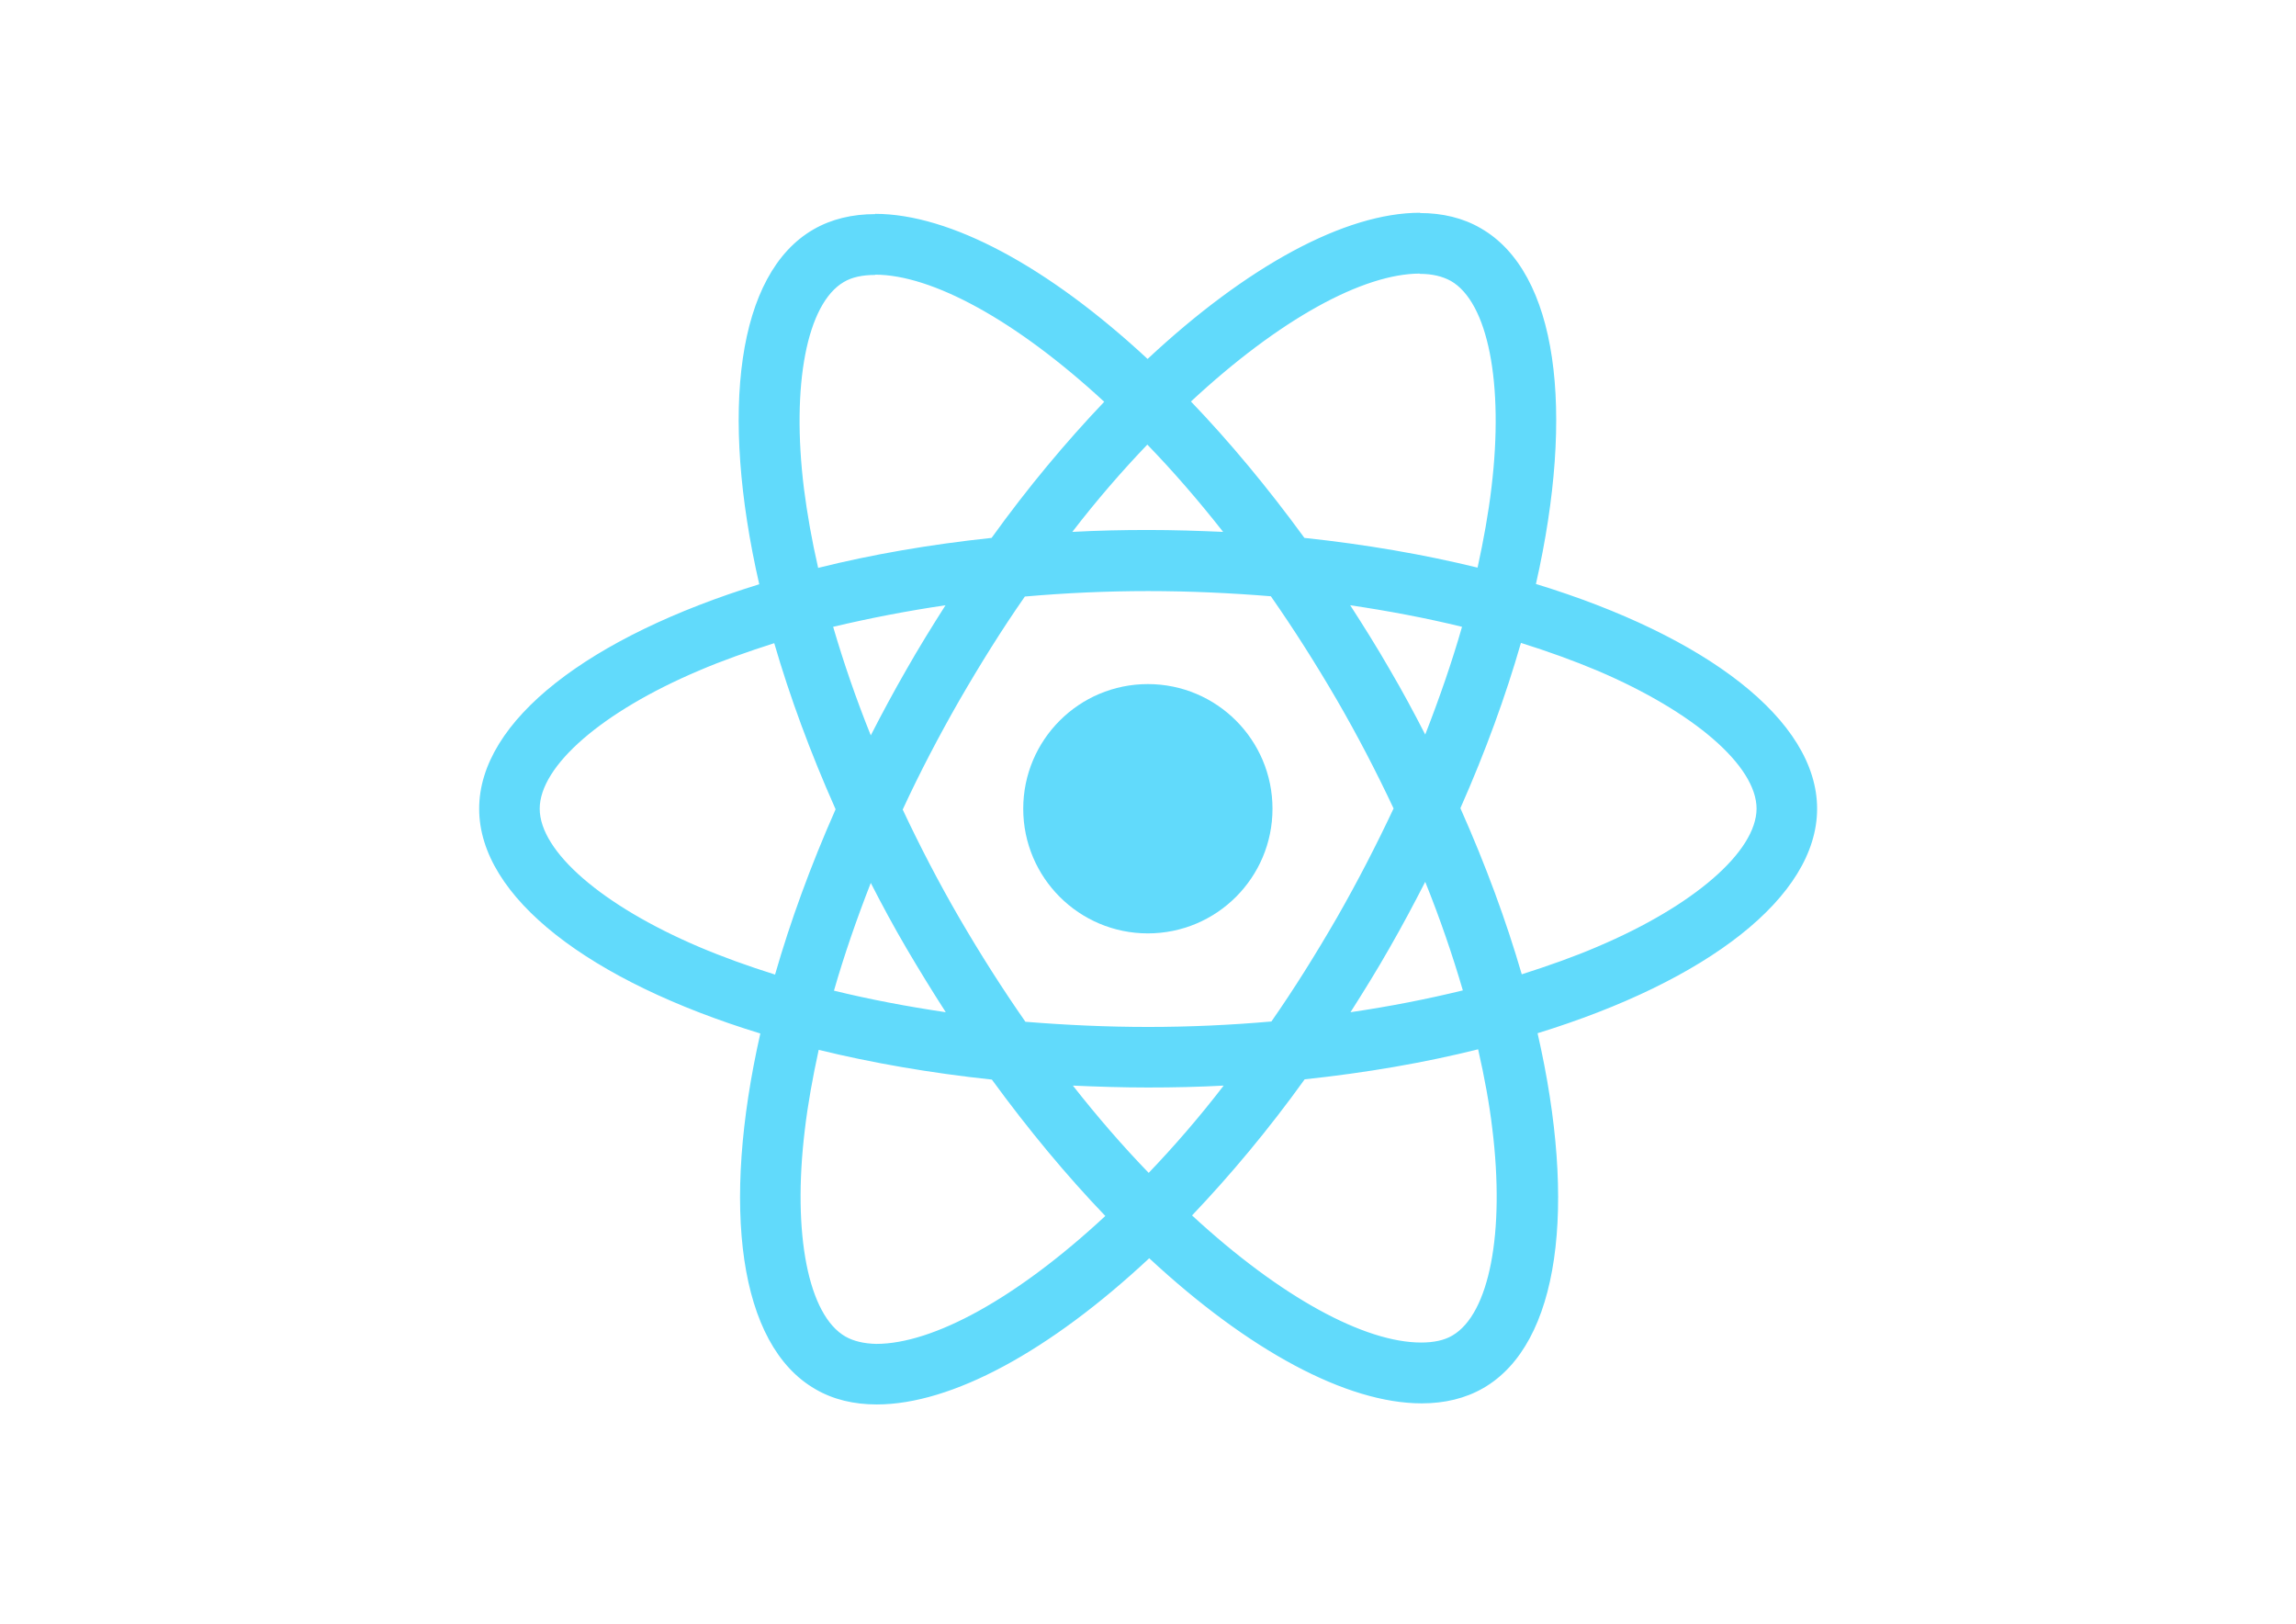
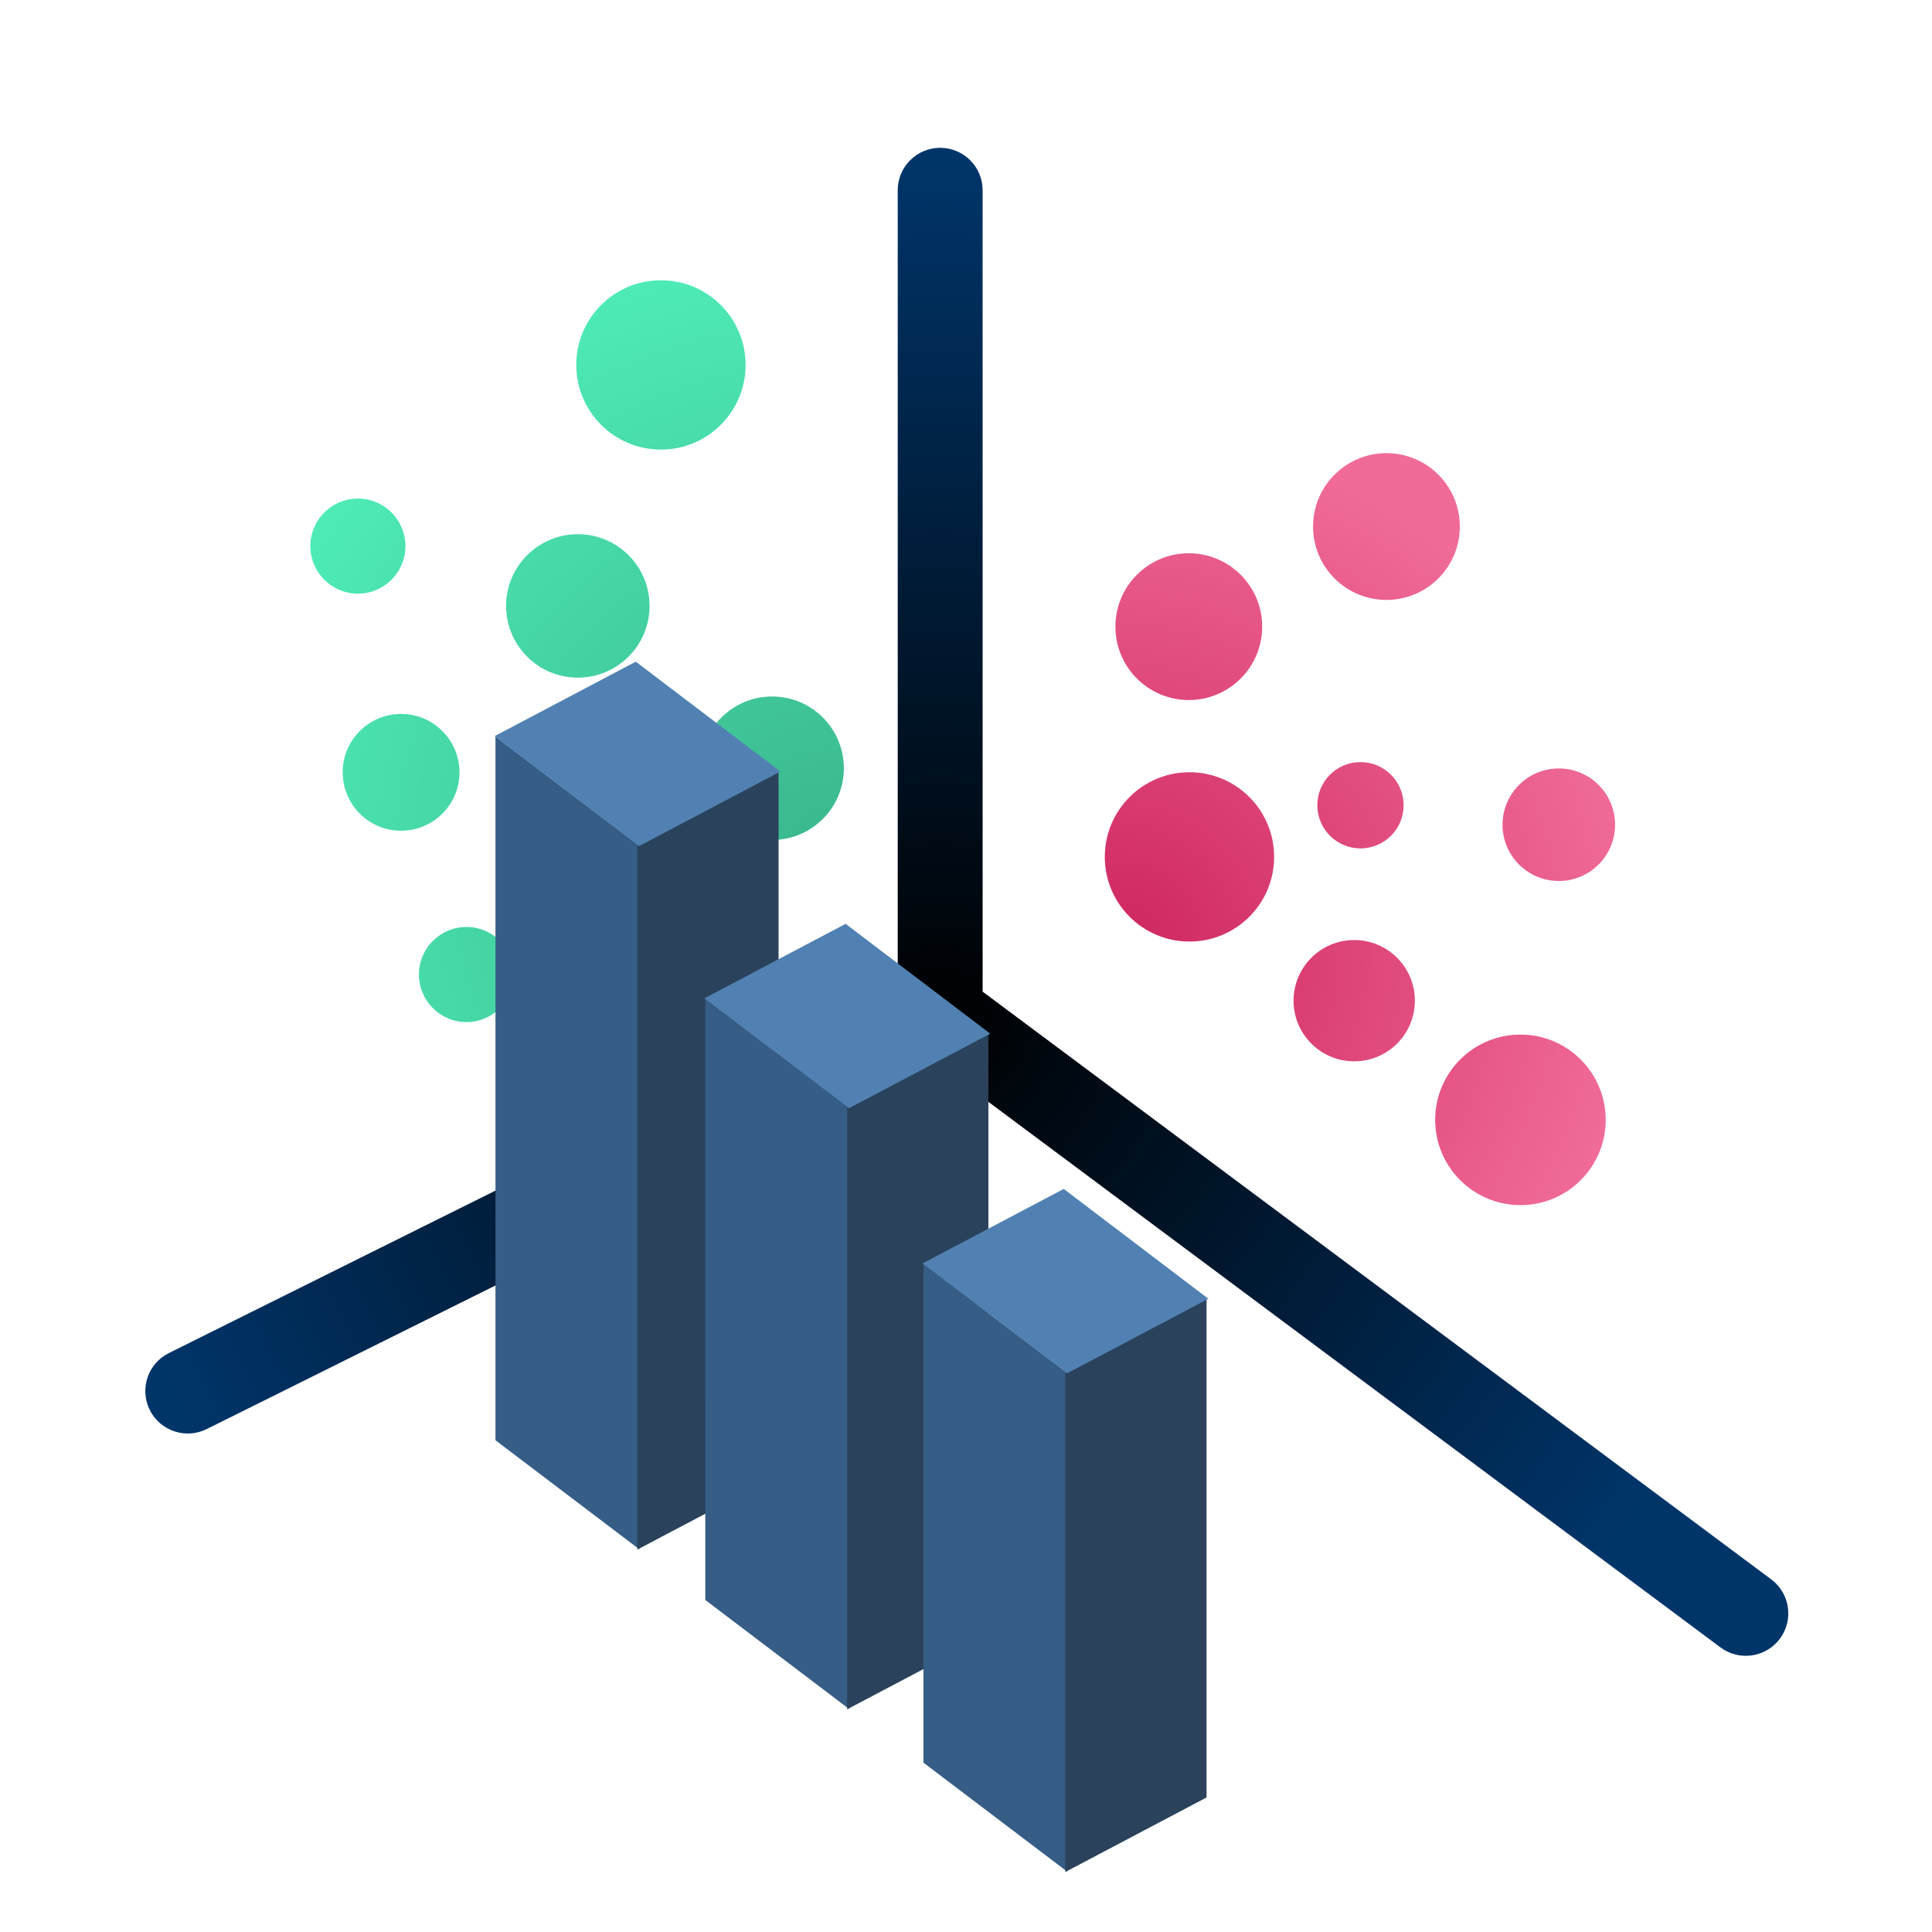
- <svg xmlns="http://www.w3.org/2000/svg" viewBox="0 0 841.9 595.3">
-   <g fill="#61DAFB">
-     <path d="M666.3 296.5c0-32.5-40.7-63.3-103.1-82.4 14.4-63.6 8-114.2-20.2-130.4-6.5-3.8-14.1-5.6-22.4-5.6v22.3c4.6 0 8.3.9 11.4 2.6 13.6 7.8 19.5 37.5 14.9 75.7-1.1 9.4-2.9 19.3-5.1 29.4-19.6-4.8-41-8.5-63.5-10.9-13.5-18.5-27.5-35.3-41.6-50 32.6-30.3 63.2-46.9 84-46.9V78c-27.5 0-63.5 19.6-99.9 53.6-36.4-33.8-72.4-53.2-99.9-53.2v22.3c20.7 0 51.4 16.5 84 46.6-14 14.7-28 31.4-41.3 49.9-22.6 2.4-44 6.1-63.6 11-2.3-10-4-19.7-5.2-29-4.7-38.2 1.1-67.9 14.6-75.8 3-1.8 6.9-2.6 11.5-2.6V78.5c-8.4 0-16 1.8-22.6 5.6-28.1 16.2-34.4 66.7-19.9 130.1-62.2 19.2-102.7 49.9-102.7 82.3 0 32.5 40.7 63.3 103.1 82.4-14.4 63.6-8 114.2 20.2 130.4 6.5 3.8 14.1 5.6 22.5 5.6 27.5 0 63.5-19.6 99.9-53.6 36.4 33.8 72.4 53.2 99.9 53.2 8.4 0 16-1.8 22.6-5.6 28.1-16.2 34.4-66.7 19.9-130.1 62-19.1 102.5-49.9 102.5-82.3zm-130.2-66.7c-3.7 12.9-8.3 26.2-13.5 39.5-4.1-8-8.4-16-13.1-24-4.6-8-9.5-15.8-14.4-23.4 14.2 2.1 27.9 4.7 41 7.9zm-45.8 106.5c-7.8 13.5-15.8 26.3-24.1 38.2-14.9 1.3-30 2-45.2 2-15.1 0-30.2-.7-45-1.9-8.3-11.9-16.4-24.6-24.2-38-7.6-13.1-14.5-26.4-20.8-39.8 6.2-13.4 13.2-26.8 20.7-39.9 7.8-13.5 15.8-26.3 24.1-38.2 14.9-1.3 30-2 45.2-2 15.1 0 30.2.7 45 1.9 8.3 11.9 16.4 24.6 24.2 38 7.6 13.1 14.5 26.4 20.8 39.8-6.3 13.4-13.2 26.8-20.7 39.9zm32.3-13c5.4 13.4 10 26.8 13.8 39.8-13.1 3.2-26.9 5.9-41.2 8 4.9-7.7 9.8-15.6 14.4-23.7 4.6-8 8.9-16.1 13-24.1zM421.2 430c-9.3-9.6-18.6-20.3-27.8-32 9 .4 18.2.7 27.5.7 9.4 0 18.7-.2 27.8-.7-9 11.7-18.3 22.4-27.5 32zm-74.4-58.9c-14.2-2.1-27.9-4.7-41-7.9 3.7-12.9 8.3-26.2 13.5-39.5 4.1 8 8.4 16 13.1 24 4.7 8 9.5 15.8 14.4 23.4zM420.7 163c9.3 9.6 18.6 20.3 27.8 32-9-.4-18.2-.7-27.5-.7-9.4 0-18.7.2-27.8.7 9-11.7 18.3-22.4 27.5-32zm-74 58.9c-4.9 7.7-9.8 15.6-14.4 23.7-4.6 8-8.9 16-13 24-5.4-13.4-10-26.8-13.8-39.8 13.1-3.1 26.9-5.8 41.2-7.9zm-90.5 125.2c-35.4-15.1-58.3-34.9-58.3-50.6 0-15.7 22.9-35.6 58.3-50.6 8.6-3.7 18-7 27.7-10.1 5.7 19.6 13.2 40 22.5 60.9-9.2 20.8-16.6 41.1-22.2 60.6-9.9-3.1-19.3-6.5-28-10.2zM310 490c-13.6-7.8-19.5-37.5-14.9-75.7 1.1-9.4 2.9-19.3 5.1-29.4 19.6 4.8 41 8.5 63.5 10.9 13.5 18.5 27.5 35.3 41.6 50-32.6 30.3-63.2 46.9-84 46.9-4.5-.1-8.3-1-11.3-2.7zm237.2-76.2c4.7 38.2-1.1 67.9-14.6 75.8-3 1.8-6.9 2.6-11.5 2.6-20.7 0-51.4-16.5-84-46.6 14-14.7 28-31.4 41.3-49.9 22.6-2.4 44-6.1 63.6-11 2.3 10.1 4.1 19.8 5.2 29.1zm38.5-66.7c-8.6 3.7-18 7-27.7 10.1-5.7-19.6-13.2-40-22.5-60.9 9.2-20.8 16.6-41.1 22.2-60.6 9.9 3.1 19.3 6.5 28.1 10.2 35.4 15.1 58.3 34.9 58.3 50.6-.1 15.7-23 35.6-58.4 50.6zM320.8 78.4z" />
-     <circle cx="420.9" cy="296.5" r="45.7" />
-     <path d="M520.5 78.1z" />
+ <svg xmlns="http://www.w3.org/2000/svg" xml:space="preserve" fill-rule="nonzero" stroke-linecap="round" stroke-linejoin="round" stroke-miterlimit="10" clip-rule="evenodd" version="1.1" viewBox="0 0 1024 1024">
+   <defs>
+     <radialGradient id="a" cx="498.277" cy="538.847" r="453.661" gradientUnits="userSpaceOnUse">
+       <stop offset="0" stop-color="#000" />
+       <stop offset="1" stop-color="#00356a" />
+     </radialGradient>
+     <radialGradient id="b" cx="590.875" cy="503.736" r="276.628" gradientUnits="userSpaceOnUse">
+       <stop offset="0" stop-color="#ce255e" />
+       <stop offset="1" stop-color="#f06b98" />
+     </radialGradient>
+     <radialGradient id="c" cx="444.846" cy="461.793" r="329.541" gradientUnits="userSpaceOnUse">
+       <stop offset="0" stop-color="#39b58b" />
+       <stop offset="1" stop-color="#4eebb6" />
+     </radialGradient>
+   </defs>
+   <g fill-rule="nonzero" stroke="none">
+     <path d="M498.312 78.344c-12.426 0-22.5 10.073-22.5 22.5V525L89.5 717.156c-11.126 5.534-15.66 19.03-10.125 30.156 5.534 11.127 19.061 15.66 30.187 10.126l388.063-193 414.25 308.718c9.964 7.426 24.074 5.37 31.5-4.594 7.426-9.963 5.37-24.043-4.594-31.468l-417.969-311.5v-424.75c0-12.427-10.073-22.5-22.5-22.5Z" fill="url(#a)" opacity="1" />
+     <path d="M585.567 454.171c0-24.783 20.09-44.873 44.873-44.873 24.782 0 44.872 20.09 44.872 44.873 0 24.782-20.09 44.873-44.872 44.873-24.783 0-44.873-20.091-44.873-44.873Zm5.622-122.037c0-21.482 17.414-38.896 38.896-38.896s38.896 17.414 38.896 38.896-17.414 38.896-38.896 38.896-38.896-17.414-38.896-38.896Zm104.761-53.06c0-21.482 17.415-38.896 38.897-38.896s38.896 17.414 38.896 38.896-17.414 38.897-38.896 38.897-38.897-17.415-38.897-38.897ZM796.384 437.12c0-16.472 13.353-29.825 29.825-29.825 16.47 0 29.82 13.353 29.82 29.825 0 16.471-13.354 29.824-29.825 29.824-16.473 0-29.826-13.353-29.826-29.824Zm-98.168-10.326c0-12.63 10.238-22.868 22.868-22.868 12.63 0 22.87 10.238 22.87 22.868 0 12.63-10.24 22.87-22.87 22.87s-22.868-10.24-22.868-22.87Zm-12.6 103.586c0-17.754 14.393-32.147 32.148-32.147 17.755 0 32.148 14.393 32.148 32.147 0 17.755-14.393 32.148-32.148 32.148-17.755 0-32.148-14.393-32.148-32.148Zm75.059 63.16c0-24.959 20.233-45.19 45.192-45.19 24.96 0 45.192 20.23 45.192 45.19 0 24.96-20.233 45.192-45.192 45.192s-45.192-20.233-45.192-45.192Z" fill="url(#b)" opacity="1" />
+     <path d="M305.437 193.421c0-24.783 20.09-44.873 44.873-44.873 24.782 0 44.873 20.09 44.873 44.873 0 24.782-20.091 44.873-44.873 44.873-24.783 0-44.873-20.091-44.873-44.873Zm-37.196 127.727c0-20.998 17.022-38.02 38.02-38.02 21 0 38.02 17.022 38.02 38.02 0 20.998-17.02 38.019-38.02 38.019-20.993 0-38.02-17.02-38.02-38.019Zm102.981 86.022c0-20.998 17.022-38.02 38.02-38.02 20.997 0 38.02 17.022 38.02 38.02 0 20.997-17.023 38.02-38.02 38.02-20.998 0-38.02-17.023-38.02-38.02Zm-189.594 2.18c0-17.093 13.858-30.951 30.952-30.951 17.095 0 30.952 13.858 30.952 30.952 0 17.095-13.857 30.952-30.952 30.952-17.094 0-30.952-13.857-30.952-30.952Zm-17.132-119.9c0-13.917 11.282-25.2 25.199-25.2 13.916 0 25.198 11.283 25.198 25.2s-11.282 25.198-25.198 25.198c-13.917 0-25.199-11.281-25.199-25.198Zm57.54 227.07c0-13.917 11.283-25.2 25.2-25.2s25.198 11.283 25.198 25.2c0 13.916-11.281 25.198-25.198 25.198s-25.2-11.282-25.2-25.199Z" fill="url(#c)" opacity="1" />
+     <g opacity="1">
+       <path d="m262.612 390.456 76.23 57.792v372.906l-76.23-57.79v-372.91Z" fill="#365d86" opacity="1" />
+       <path d="m412.657 408.921-74.847 39.485v372.906l74.847-39.484V408.921Z" fill="#2a425b" opacity="1" />
+       <path d="m413.657 408.921-74.847 39.485-76.68-58.219 74.847-39.485 76.68 58.219Z" fill="#5181b3" opacity="1" />
+       <path d="m373.821 529.406 76.23 57.791V905.81l-76.23-57.79.005-318.614Z" fill="#365d86" opacity="1" />
+       <path d="m523.866 547.871-74.847 39.484v318.614l74.847-39.484V547.871Z" fill="#2a425b" opacity="1" />
+       <path d="m524.866 547.871-74.847 39.484-76.68-58.22 74.847-39.483 76.68 58.219Z" fill="#5181b3" opacity="1" />
+       <path d="m489.44 669.916 76.23 57.79V992.03l-76.23-57.79V669.915Z" fill="#365d86" opacity="1" />
+       <path d="m639.485 688.381-74.847 39.484v264.322l74.847-39.485V688.381Z" fill="#2a425b" opacity="1" />
+       <path d="m640.485 688.381-74.847 39.484-76.68-58.22 74.847-39.483 76.68 58.219Z" fill="#5181b3" opacity="1" />
+     </g>
  </g>
</svg>
